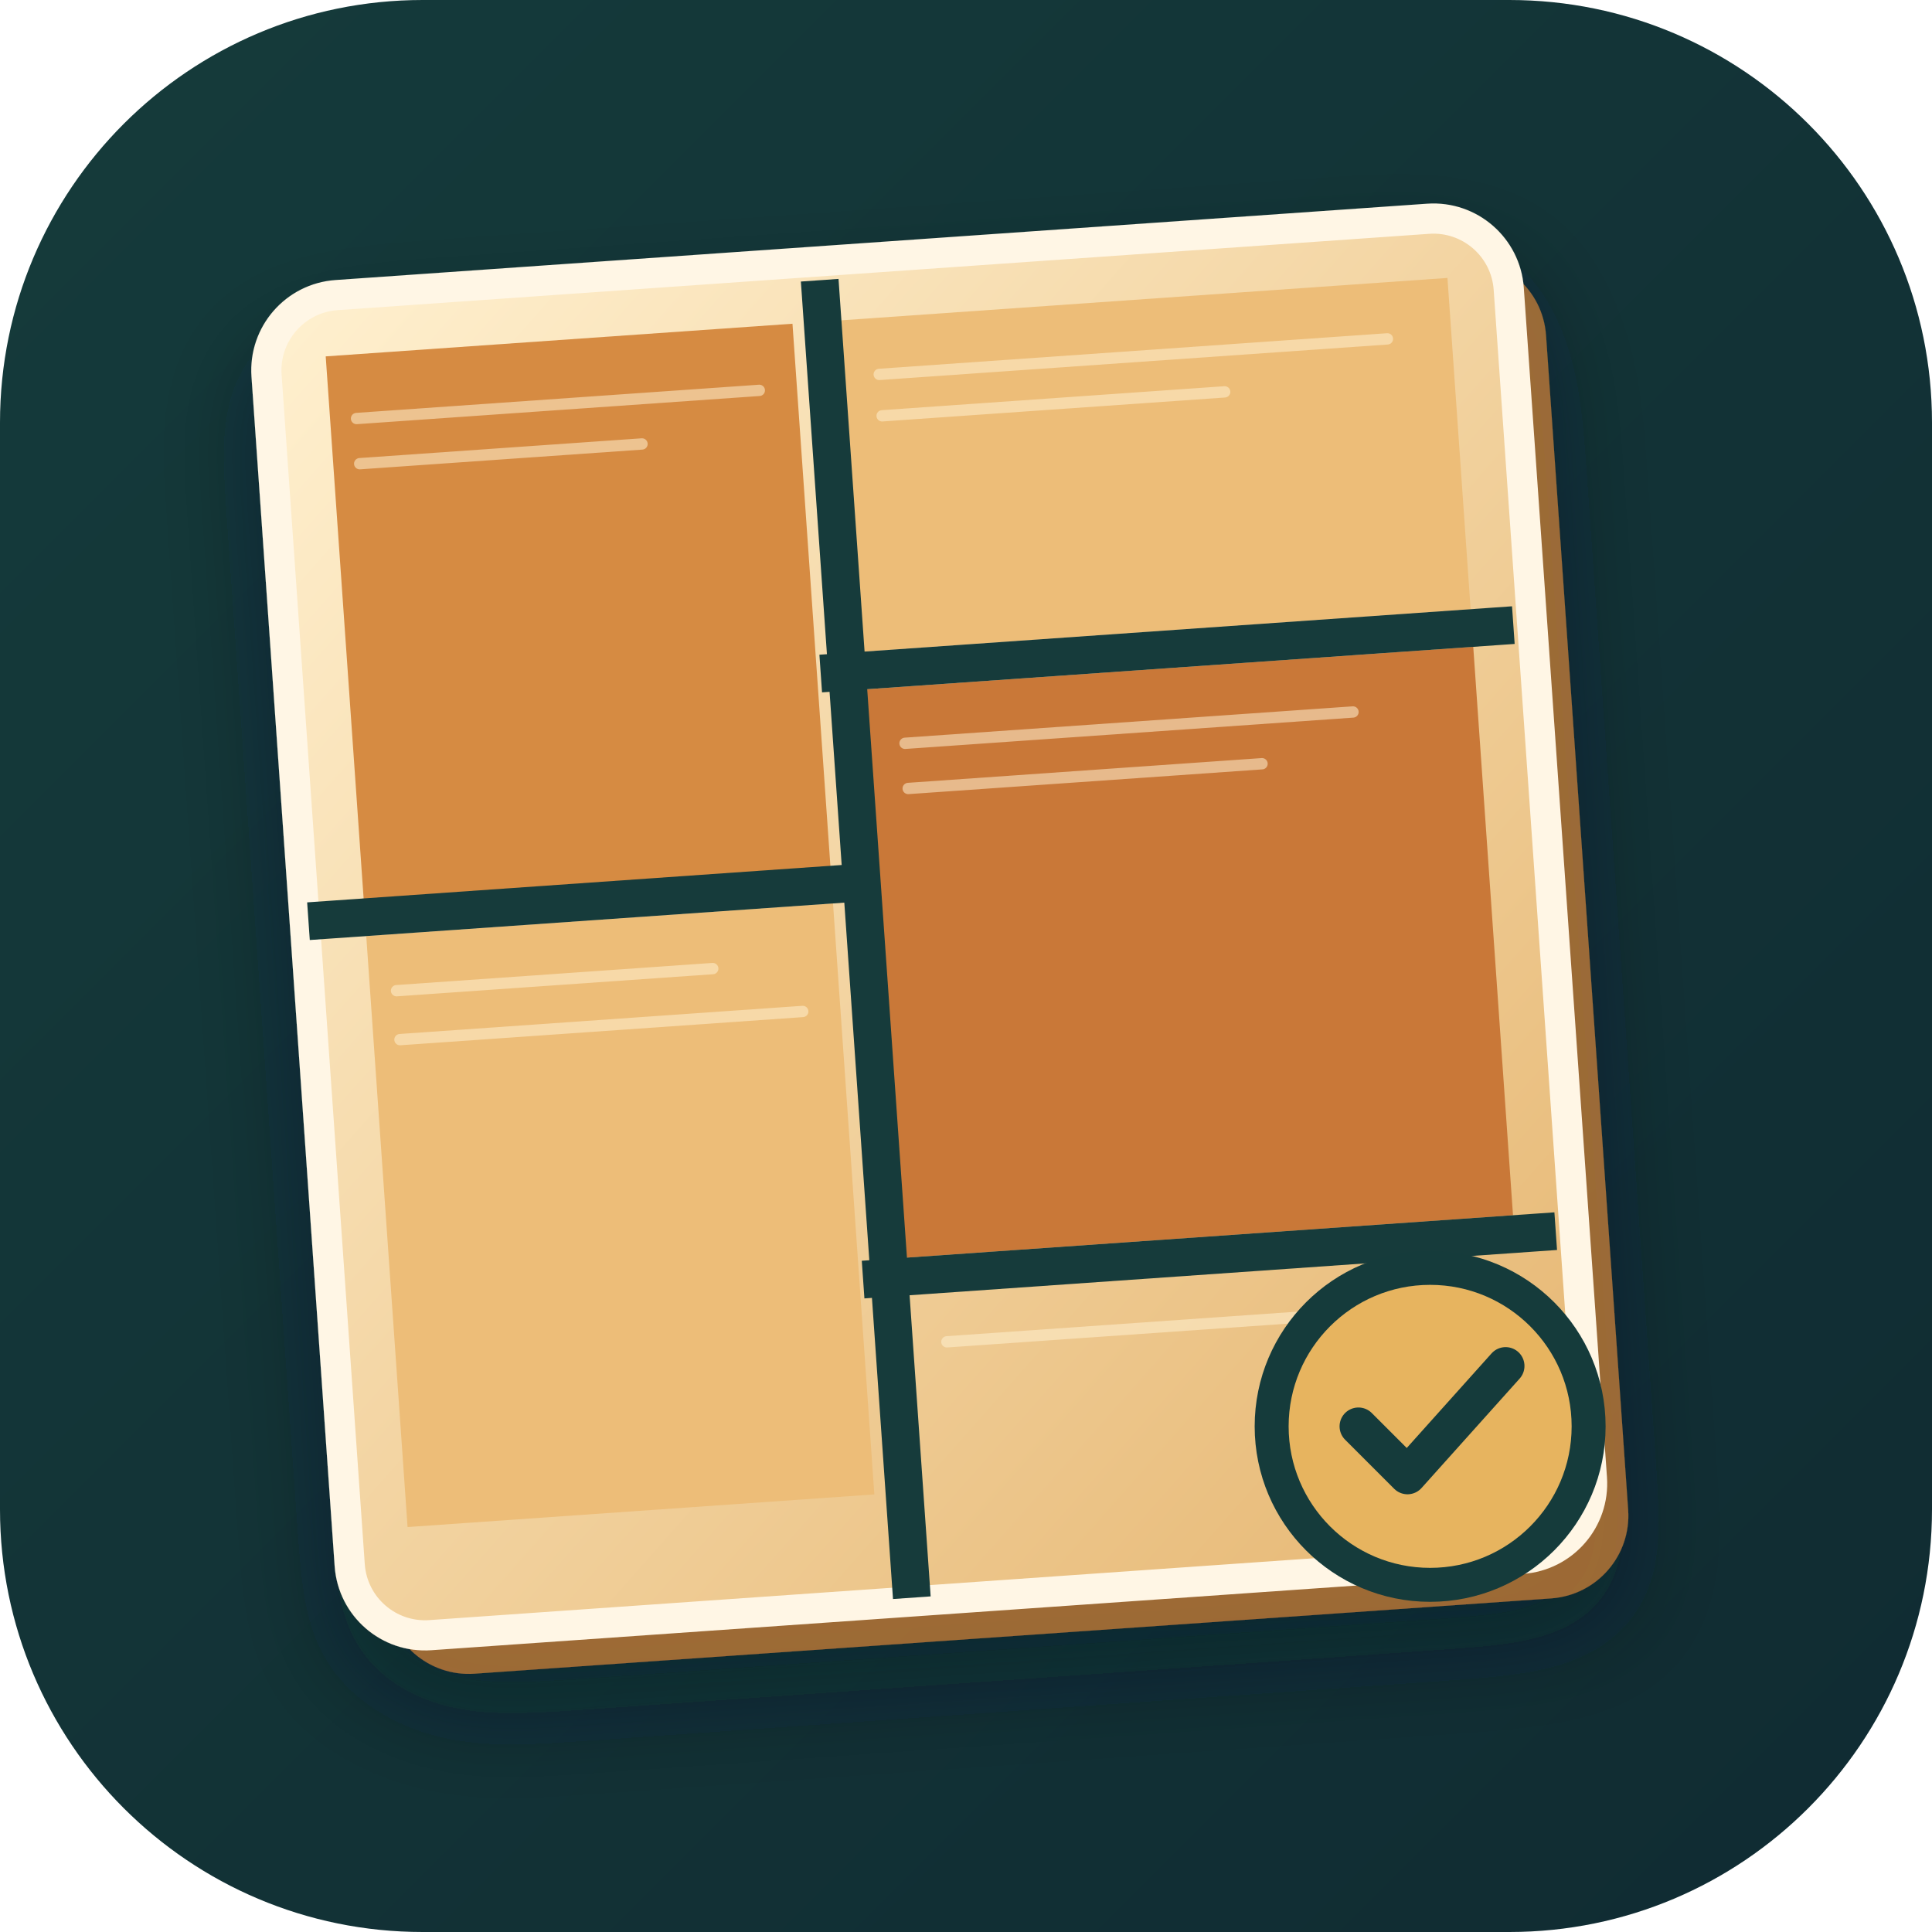
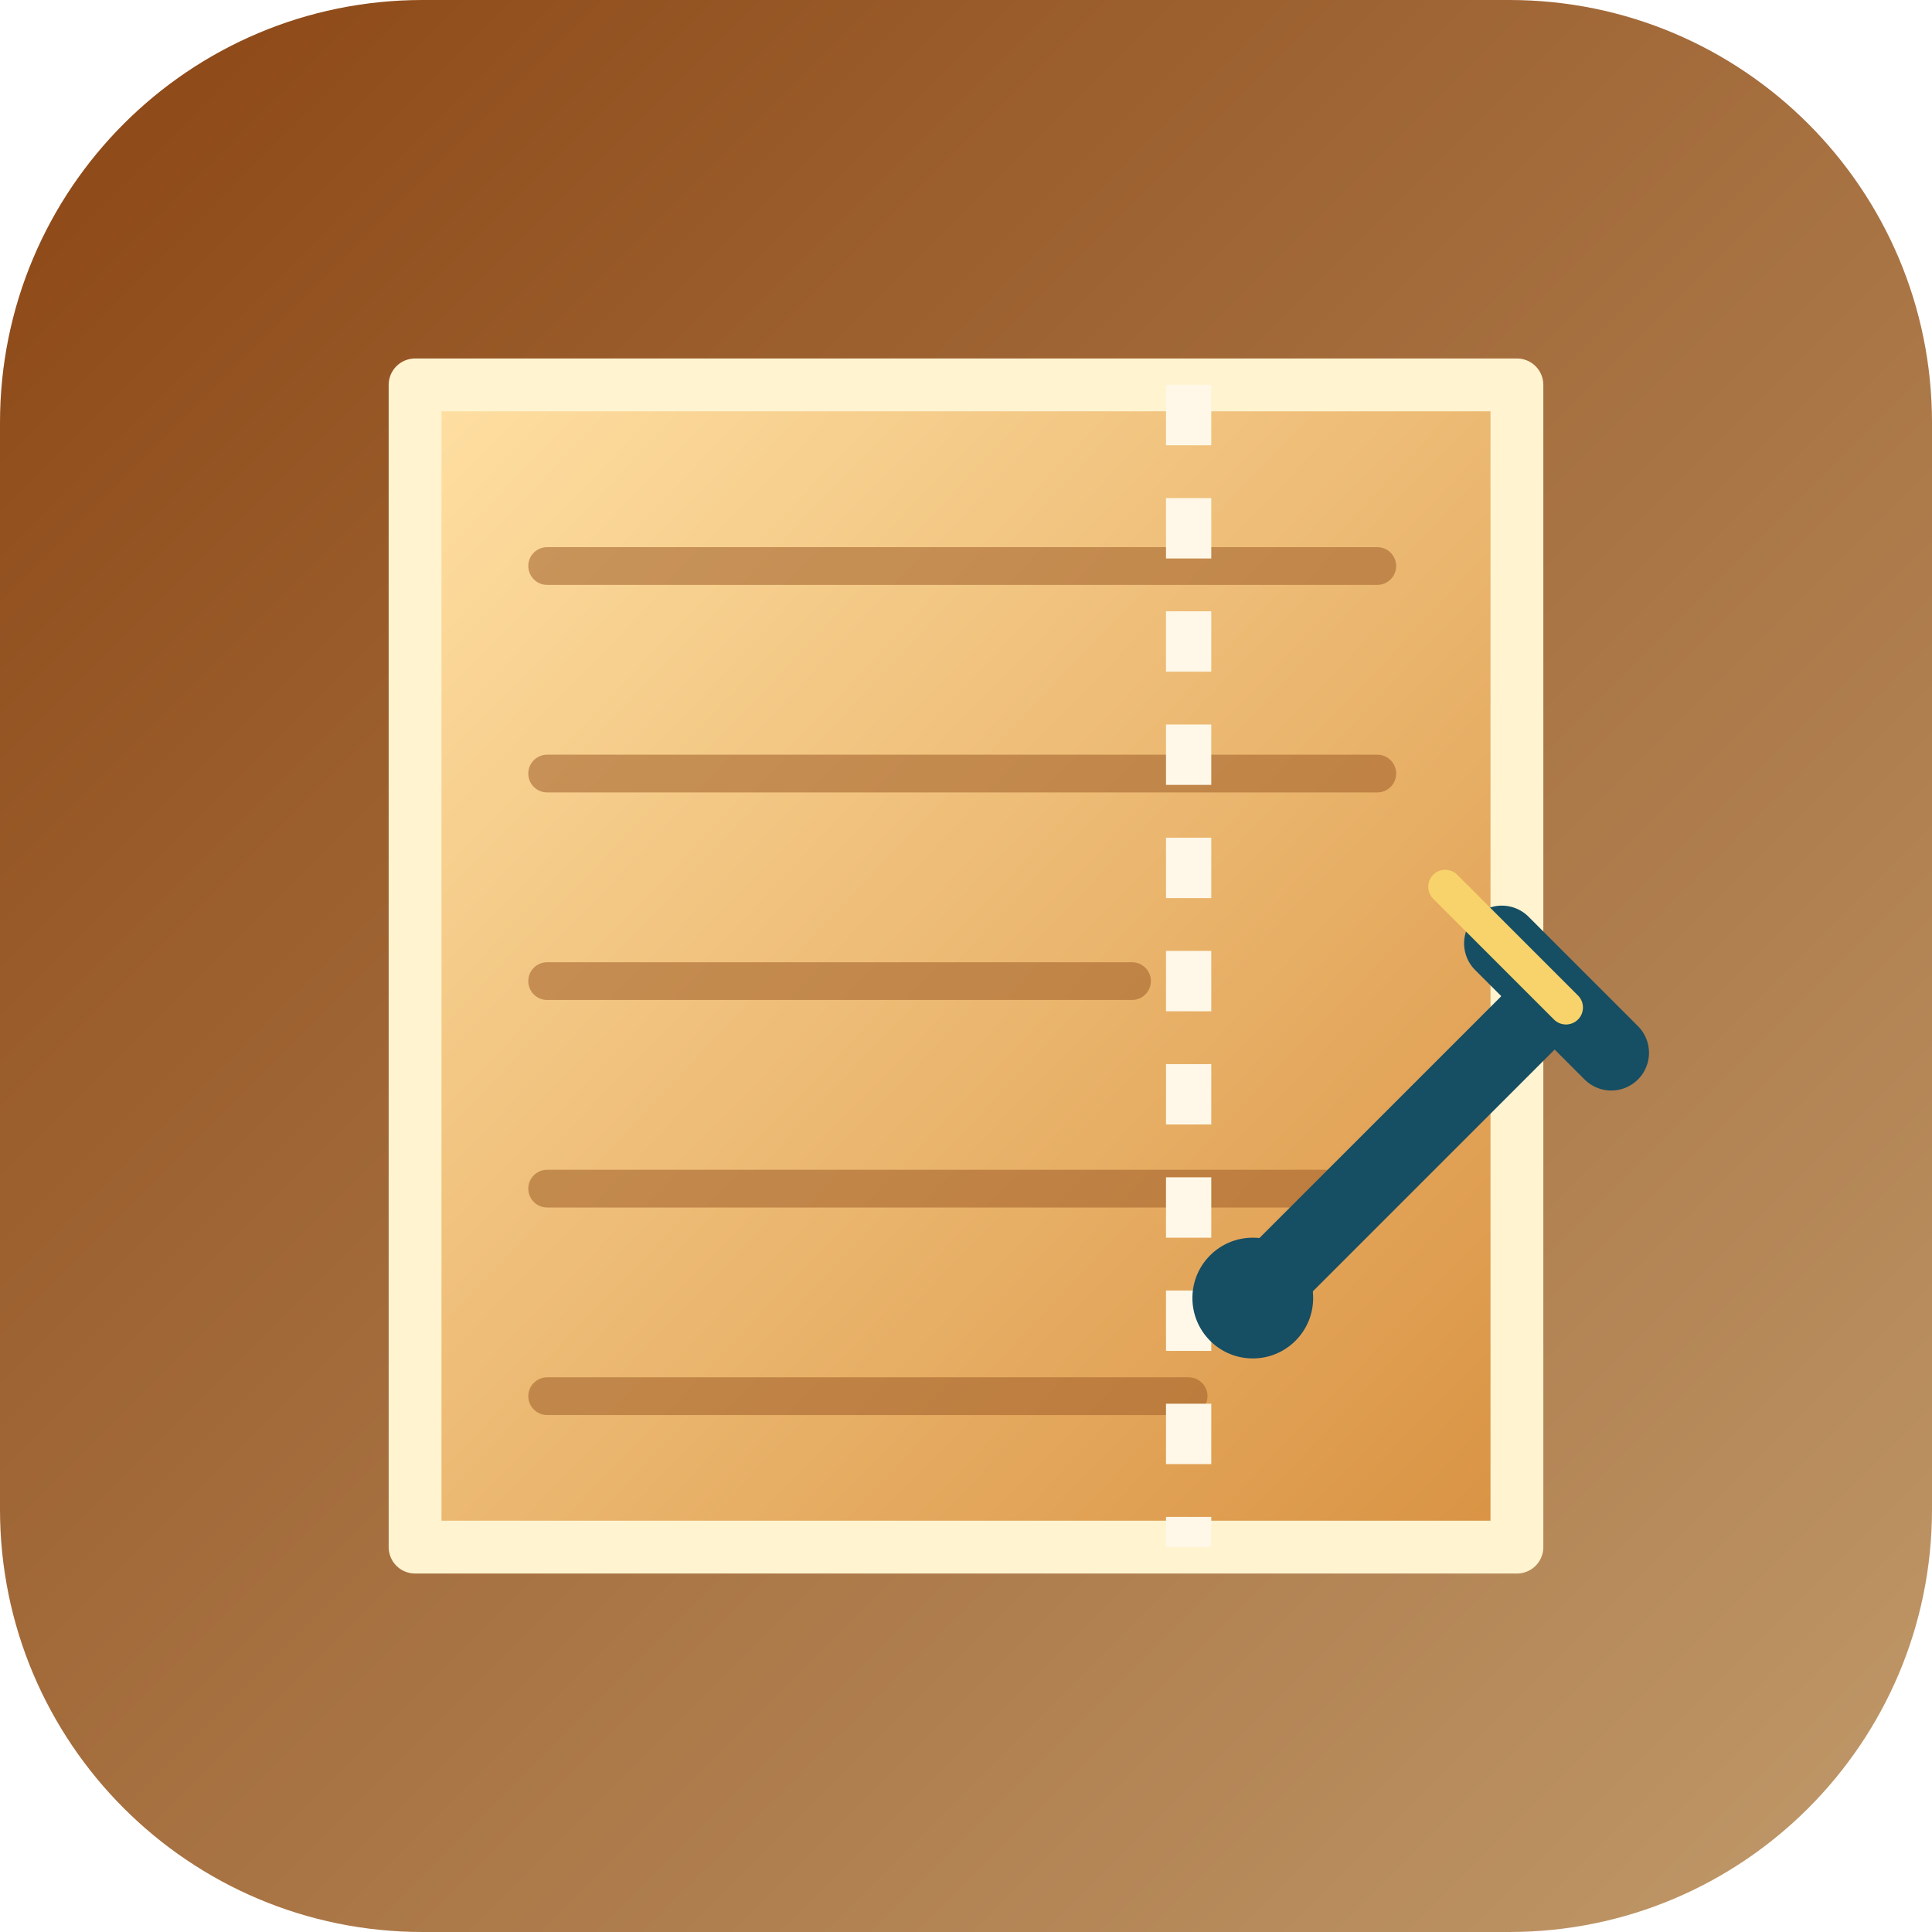
<svg xmlns="http://www.w3.org/2000/svg" viewBox="0 0 512 512">
  <defs>
    <linearGradient id="bg" x1="0" y1="0" x2="1" y2="1">
-       <stop stop-color="#153b3b" />
-       <stop offset="1" stop-color="#102b32" />
+       <stop stop-color="#8b4513" />
+       <stop offset="1" stop-color="#c19a6b" />
    </linearGradient>
-     <linearGradient id="wood" x1="0" y1="0" x2="0.9" y2="1">
-       <stop stop-color="#fff0cf" />
-       <stop offset="1" stop-color="#e7b976" />
+     <linearGradient id="board" x1="0" y1="0" x2="1" y2="1">
+       <stop stop-color="#ffe0a3" />
+       <stop offset="1" stop-color="#d99242" />
    </linearGradient>
-     <filter id="shadow" x="-20%" y="-20%" width="140%" height="150%">
-       <feDropShadow dx="0" dy="13" stdDeviation="13" flood-color="#071c20" flood-opacity=".38" />
-     </filter>
  </defs>
  <rect width="512" height="512" rx="112" fill="url(#bg)" />
-   <g filter="url(#shadow)" transform="rotate(-4 256 256)">
-     <rect x="91" y="78" width="330" height="356" rx="22" fill="#b97738" opacity=".8" />
-     <rect x="82" y="67" width="330" height="356" rx="20" fill="url(#wood)" stroke="#fff6e5" stroke-width="8" />
-     <path d="M98 83h124v145H98z" fill="#d68b43" />
-     <path d="M234 83h162v88H234z" fill="#edbd78" />
-     <path d="M234 181h162v151H234z" fill="#c97839" />
-     <path d="M98 237h124v157H98z" fill="#edbd78" />
-     <path d="M230 77v340M88 232h140M228 176h174M228 337h174" fill="none" stroke="#173b3a" stroke-width="10" stroke-linecap="square" />
-     <path d="M105 100h107M105 112h75M244 98h135M244 109h91M244 196h119M244 208h94M105 252h84M105 265h107M244 355h141" fill="none" stroke="#fff0cf" stroke-width="3" stroke-linecap="round" opacity=".55" />
-   </g>
-   <circle cx="379" cy="378" r="42" fill="#e7b45f" stroke="#153b3b" stroke-width="9" />
-   <path d="m360 378 13 13 26-29" fill="none" stroke="#153b3b" stroke-width="10" stroke-linecap="round" stroke-linejoin="round" />
+   <path d="M110 102h292v308H110z" fill="url(#board)" stroke="#fff3d0" stroke-width="14" stroke-linejoin="round" />
+   <path d="M145 150h220M145 205h220M145 260h155M145 315h220M145 370h170" stroke="#9e5d28" stroke-width="10" stroke-linecap="round" opacity=".55" />
+   <path d="M315 102v308" stroke="#fff8e8" stroke-width="12" stroke-dasharray="16 14" />
+   <path d="M332 344l78-78" stroke="#164e63" stroke-width="20" stroke-linecap="round" />
+   <path d="M398 250l29 29" stroke="#164e63" stroke-width="20" stroke-linecap="round" />
+   <path d="M383 235l32 32" stroke="#f8d36b" stroke-width="9" stroke-linecap="round" />
+   <circle cx="332" cy="344" r="16" fill="#164e63" />
</svg>
